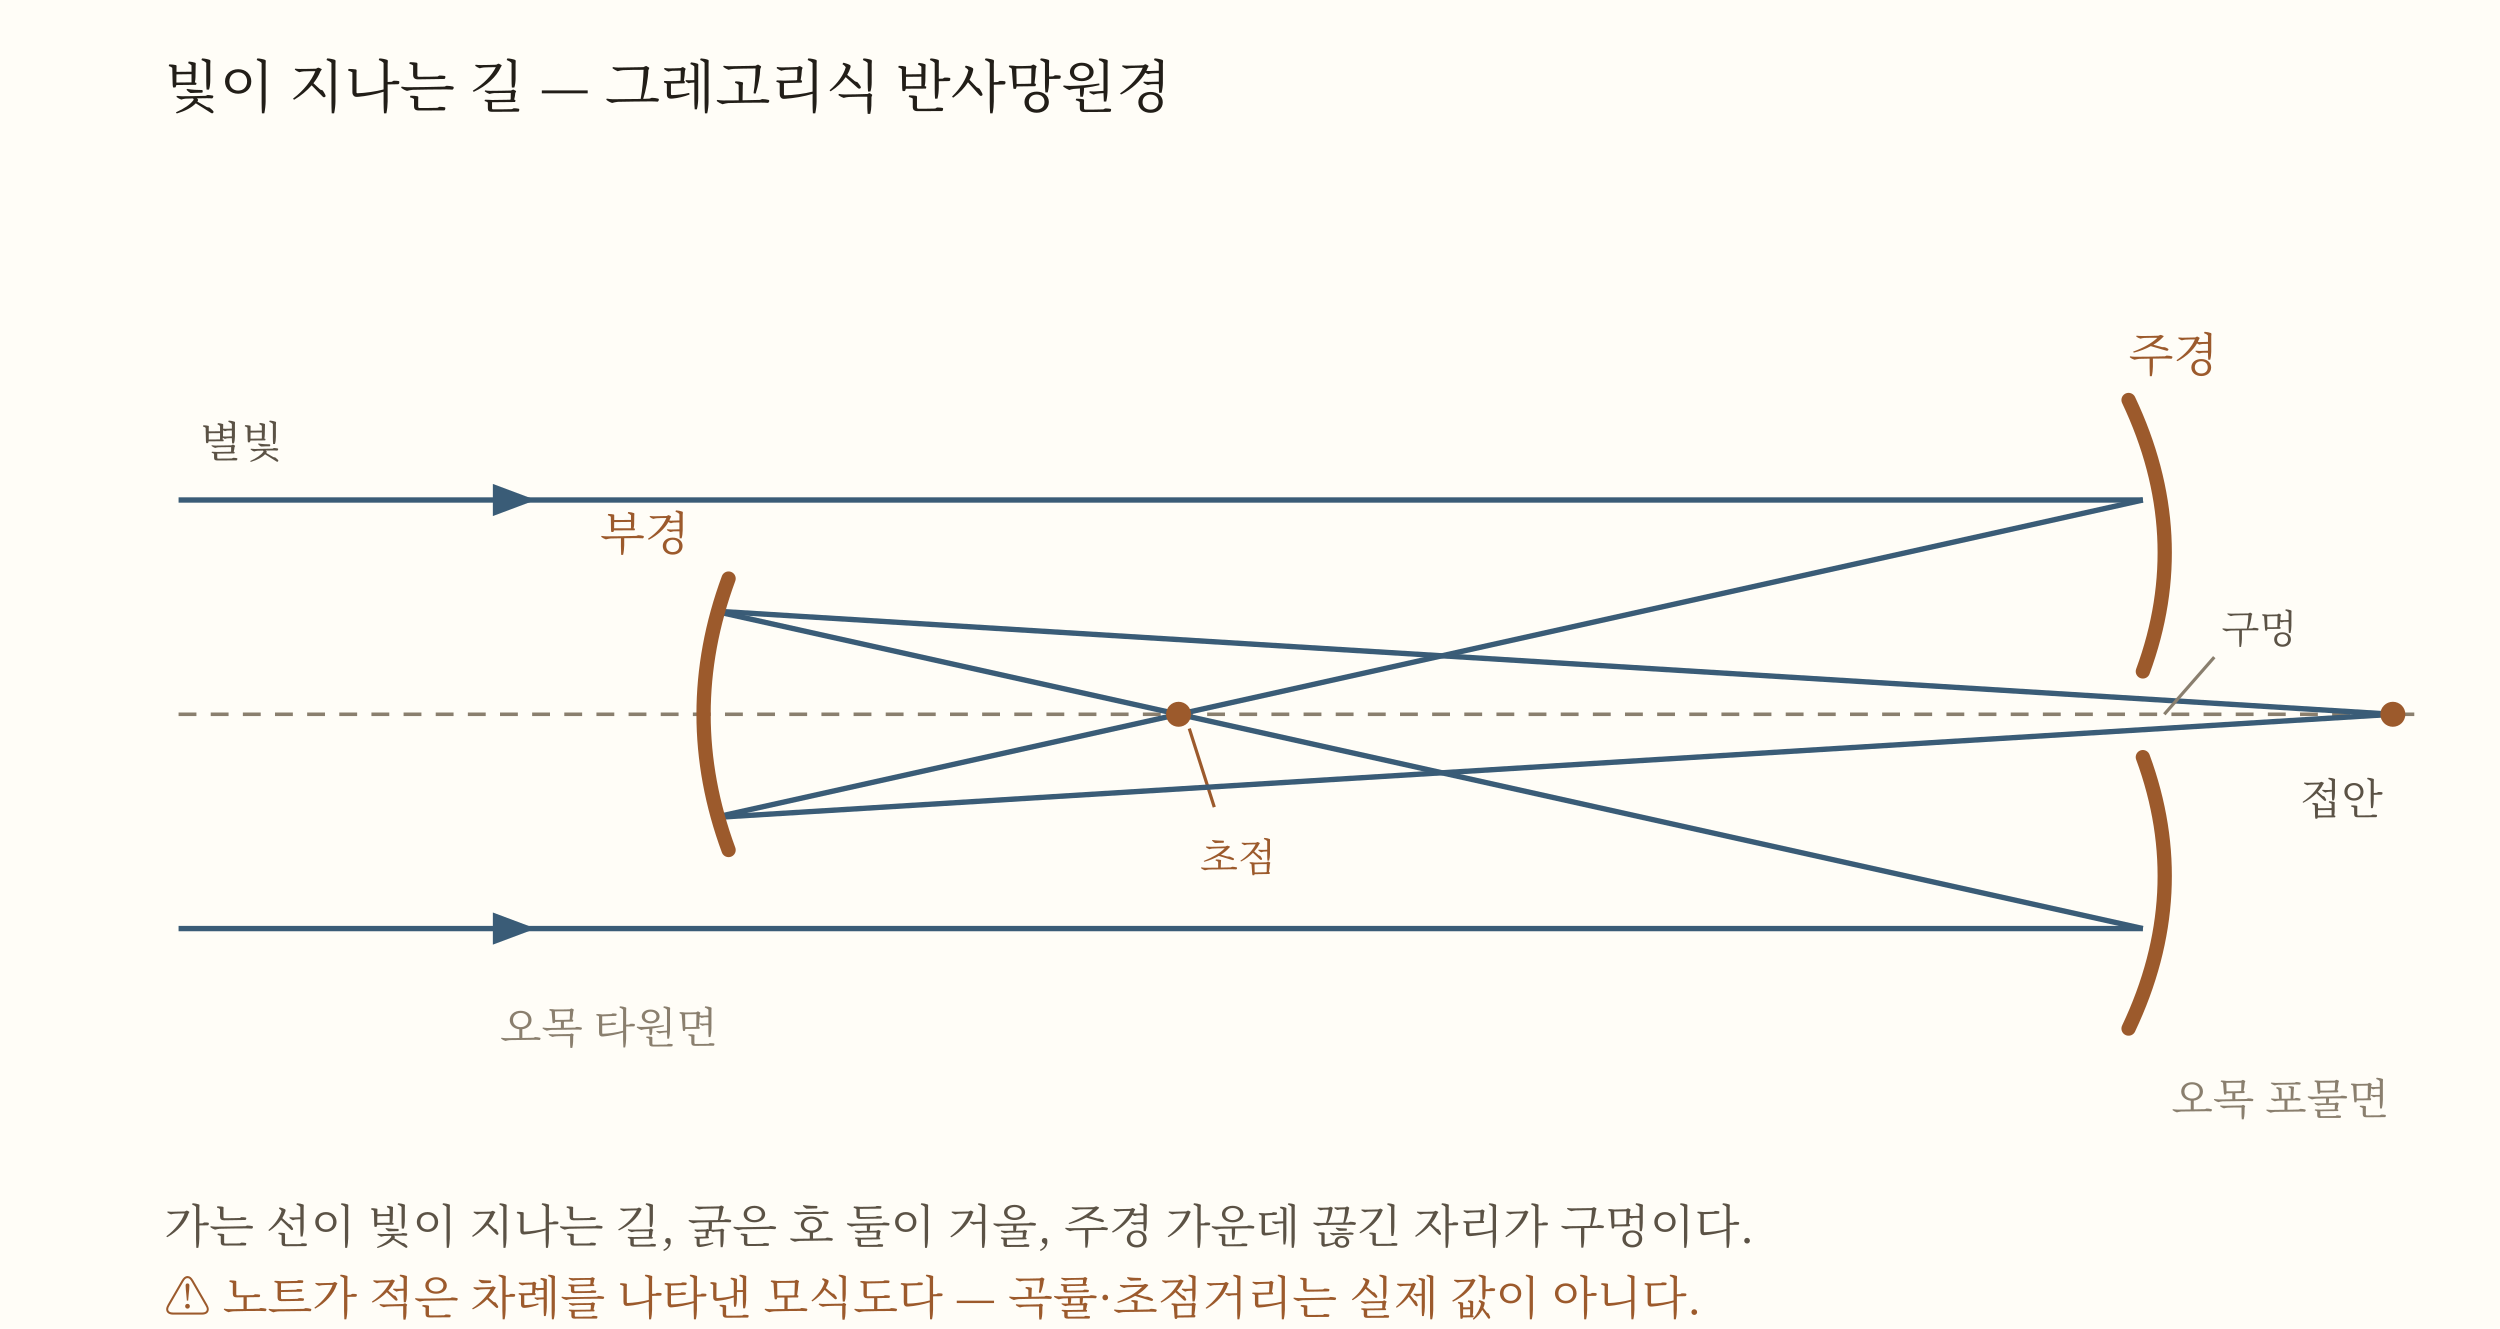
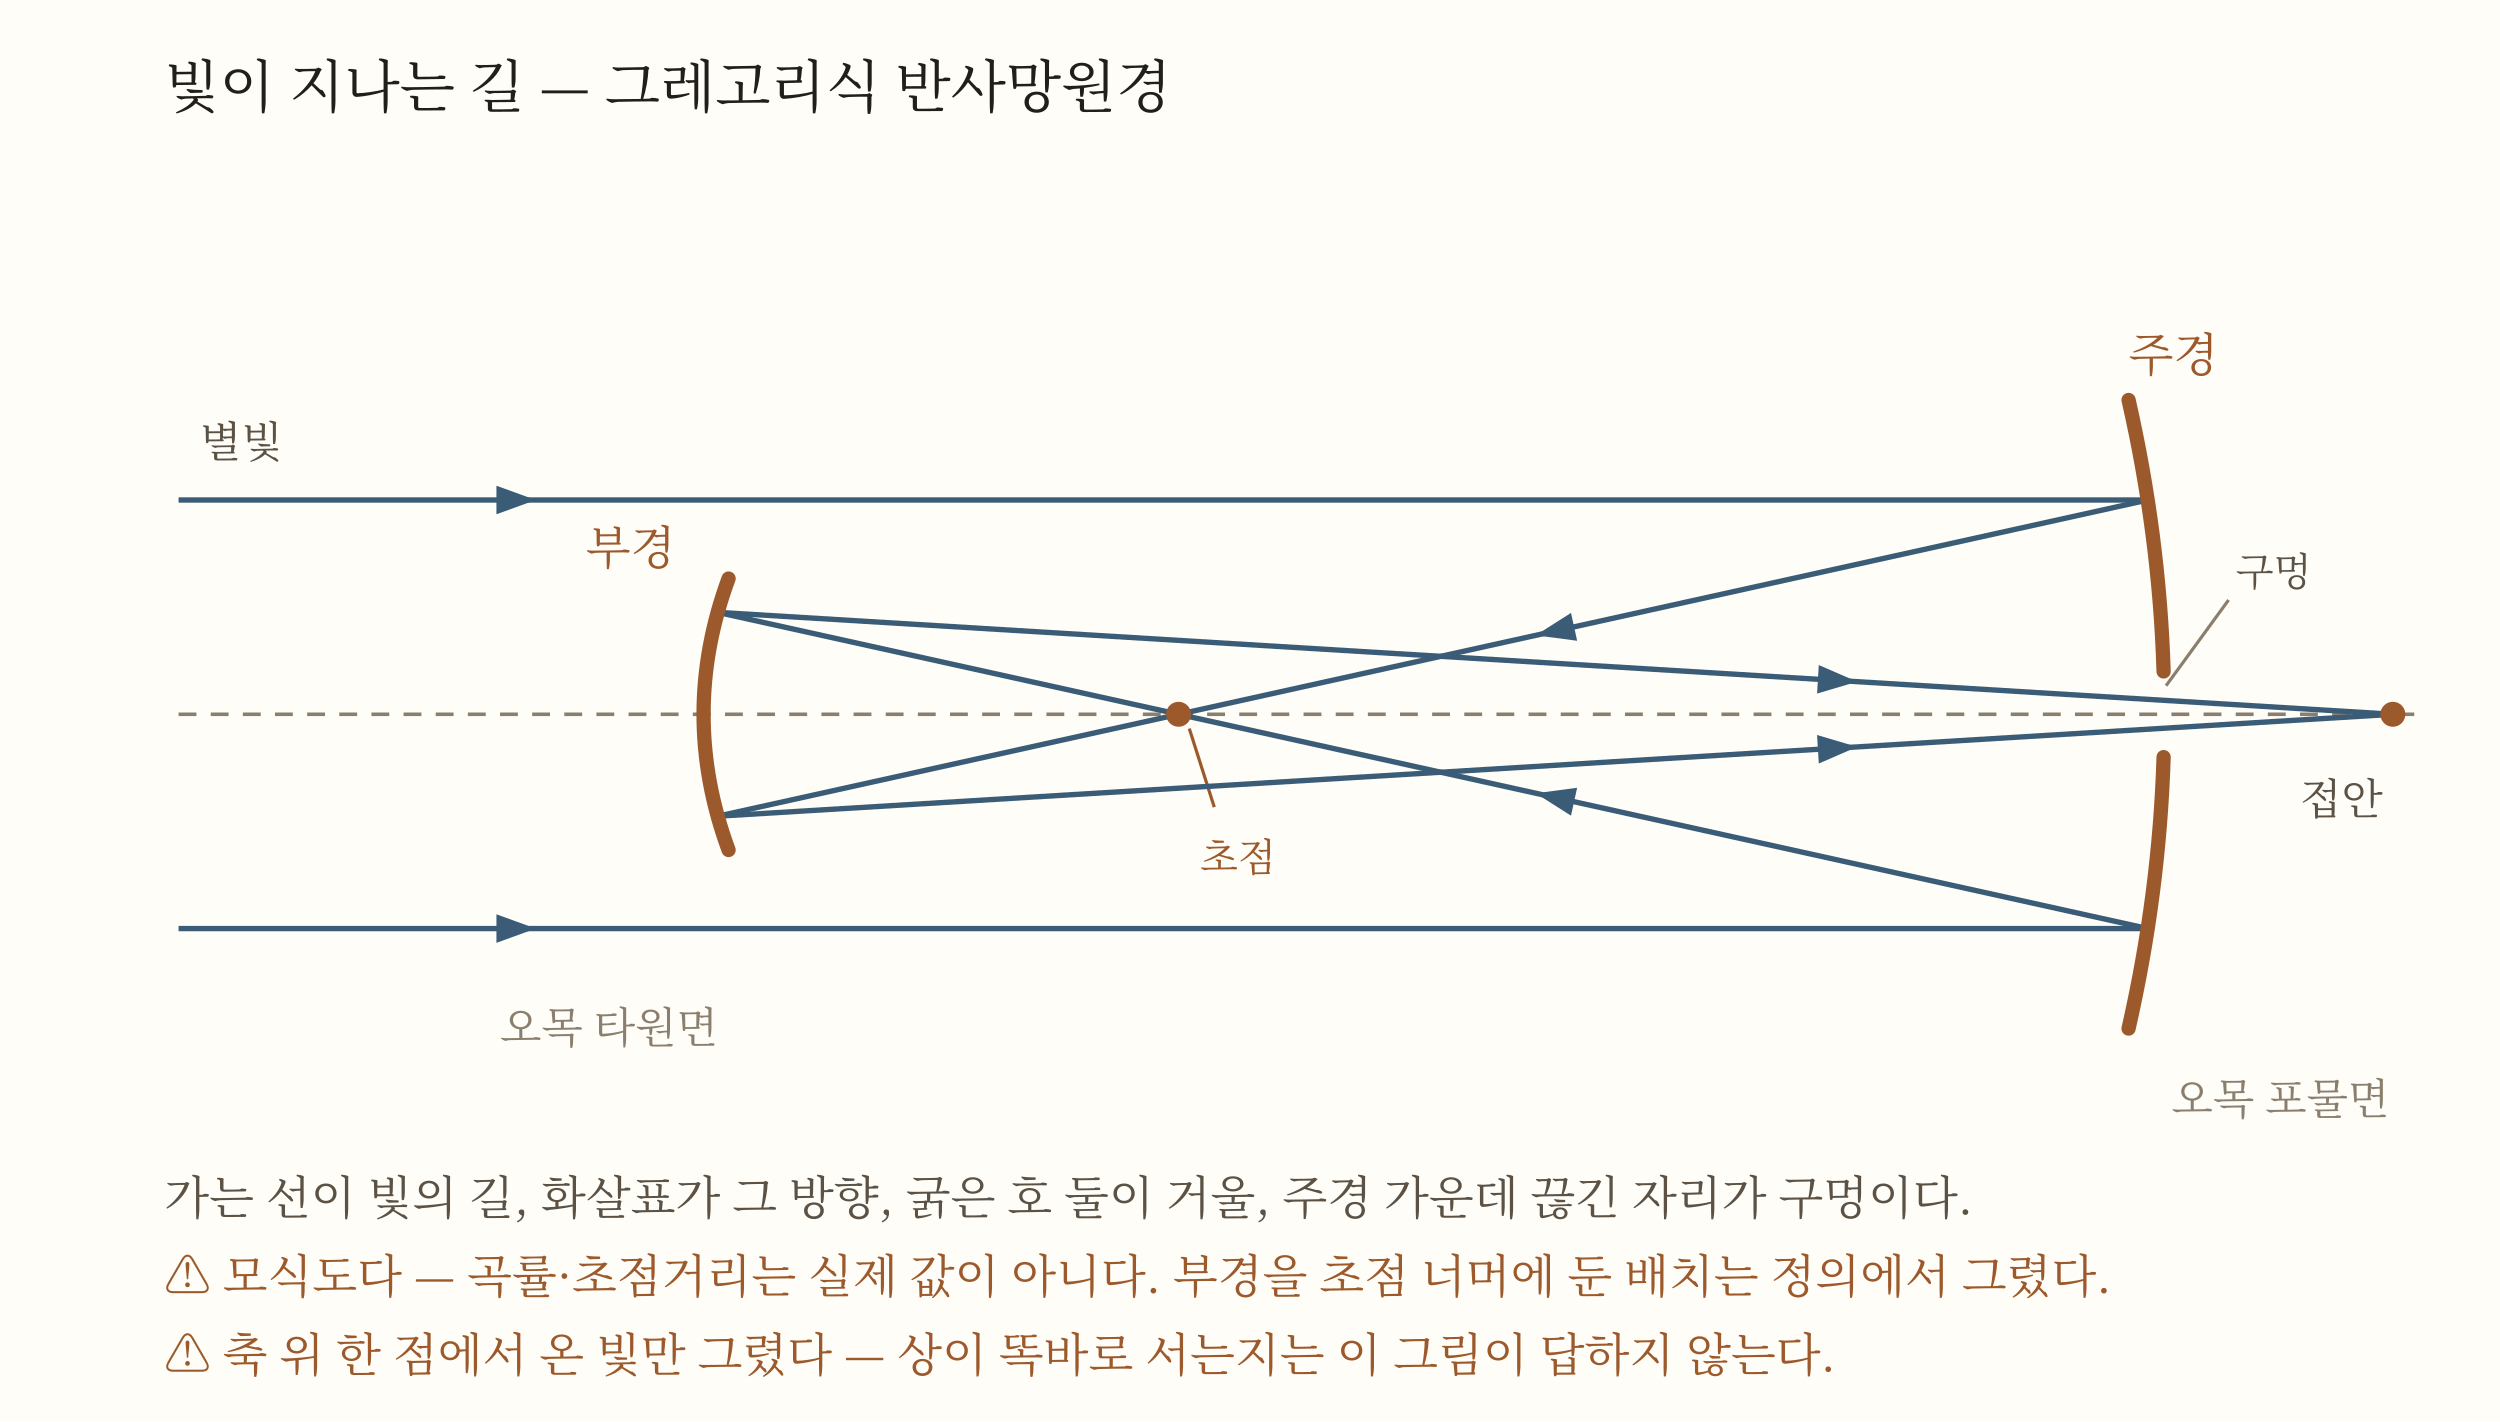
- <svg xmlns="http://www.w3.org/2000/svg" viewBox="0 0 700 372" role="img" aria-label="그림 위쪽에 「빛이 지나는 길 — 그레고리식 반사망원경」이라는 표제가 있다. 가운데를 가로지르는 가로 축이 있고 왼쪽에서 별빛이 축과 나란히 둘 들어온다. 오른쪽 끝에 큰 거울이 하나 서 있는데 왼쪽으로 오목하고 가운데가 끊겨 구멍이 나 있으며 주경이라고 적혀 있다. 들어온 두 빛줄기는 주경에 닿아 꺾여 왼쪽으로 모이고 축 위 한 점에서 만난 뒤 서로 엇갈려 계속 간다. 그 점에는 작은 점이 찍히고 가는 지시선으로 초점이라는 이름이 붙어 있다. 왼쪽에 작은 거울이 하나 있는데 오른쪽으로 오목하고 부경이라고 적혀 있다. 엇갈린 두 빛줄기는 이 부경에 닿아 다시 오른쪽으로 꺾이고, 주경 가운데 구멍을 지나 오른쪽 바깥의 접안 자리에서 다시 모인다. 주경은 오목 포물면, 부경은 오목 타원면이라고 적혀 있다. 그림 아래에는 부호 설명이 있다. 가는 선이 빛이 지나는 길이고 굵은 호 둘이 거울이며 주경 가운데 끊긴 자리가 구멍이라는 것이다. 맨 아래에는 단서가 있다. 이 그림은 노트가 적은 차례를 나타낸 모식도이며 곡률과 초점거리는 실제 값이 아니라는 것이다">
+ <svg xmlns="http://www.w3.org/2000/svg" viewBox="0 0 700 398" role="img" aria-label="그림 위쪽에 「빛이 지나는 길 — 그레고리식 반사망원경」이라는 표제가 있다. 가운데를 가로지르는 가로 축이 있고 왼쪽에서 별빛이 축과 나란히 둘 들어온다. 오른쪽 끝에 큰 거울이 하나 서 있는데 왼쪽으로 오목하고 가운데가 끊겨 구멍이 나 있으며 주경이라고 적혀 있다. 그 끊긴 자리에는 가는 지시선으로 구멍이라는 이름이 붙어 있다. 들어온 두 빛줄기는 주경에 닿아 꺾여 왼쪽으로 모이고 축 위 한 점에서 만난 뒤 서로 엇갈려 계속 간다. 그 점에는 작은 점이 찍히고 가는 지시선으로 초점이라는 이름이 붙어 있다. 왼쪽에 작은 거울이 하나 있는데 오른쪽으로 오목하고 부경이라고 적혀 있다. 엇갈린 두 빛줄기는 이 부경에 닿아 다시 오른쪽으로 꺾이고, 주경 가운데 구멍을 지나 오른쪽 바깥의 접안 자리에서 다시 모인다. 빛줄기마다 화살표가 셋씩 찍혀 있어 들어오는 쪽, 주경에서 부경으로 가는 쪽, 부경에서 접안으로 가는 쪽을 차례로 가리킨다. 주경은 오목 포물면, 부경은 오목 타원면이라고 적혀 있다. 그림 아래에는 부호 설명이 있다. 가는 선이 빛의 길이고 화살표가 그 방향이며 굵은 호 둘이 거울이고 주경 가운데 끊긴 자리가 구멍이라는 것이다. 맨 아래에는 단서가 둘 있다. 하나는 이 그림이 모식도여서 곡률과 초점거리가 실제 값이 아니고 부경을 초점 너머에 둔 배치는 정의에서 그린 것이라는 단서다. 다른 하나는 축 위 한 점에서 온 빛만 그렸으므로 상이 똑바로 서는지는 이 그림이 답하지 않는다는 단서다">
  <style>
    text{font-family:EB Garamond, Georgia, 'Noto Serif KR', 'Noto Serif CJK KR', NanumMyeongjo, Batang, AppleMyungjo, serif;font-variant-numeric:lining-nums;font-feature-settings:"lnum" 1;fill:#221E18;}
    .dim{fill:#5B5245;} .blue{fill:#3A5C77;} .sien{fill:#9C5A2C;} .ax{fill:#8A7F6E;}
    .ray{stroke:#3A5C77;stroke-width:1.5;fill:none;}
+     .arw{fill:#3A5C77;}
    .mir{stroke:#9C5A2C;stroke-width:4;fill:none;stroke-linecap:round;}
    .axis{stroke:#8A7F6E;stroke-width:1;stroke-dasharray:5 4;}
  </style>
-   <rect width="700" height="372" fill="#FFFDF7" />
+   <rect width="700" height="398" fill="#FFFDF7" />
  <text x="46" y="30" font-size="16">빛이 지나는 길 — 그레고리식 반사망원경</text>
  <line x1="50" y1="200" x2="680" y2="200" class="axis" />
-   <line x1="50" y1="140" x2="600" y2="140" class="ray" />
-   <line x1="50" y1="260" x2="600" y2="260" class="ray" />
-   <polygon points="150,140 138,135.5 138,144.5" fill="#3A5C77" />
-   <polygon points="150,260 138,255.5 138,264.5" fill="#3A5C77" />
+   <line x1="50" y1="140" x2="601.35" y2="140" class="ray" />
+   <line x1="50" y1="260" x2="601.35" y2="260" class="ray" />
+   <polygon points="150.00,140.00 139.00,144.00 139.00,136.00" class="arw" />
+   <polygon points="150.00,260.00 139.00,264.00 139.00,256.00" class="arw" />
  <text x="56" y="128" font-size="12" class="dim">별빛</text>
-   <line x1="600" y1="140" x2="200" y2="228.9" class="ray" />
-   <line x1="600" y1="260" x2="200" y2="171.1" class="ray" />
+   <line x1="601.35" y1="140" x2="200.95" y2="228.54" class="ray" />
+   <line x1="601.35" y1="260" x2="200.95" y2="171.46" class="ray" />
+   <polygon points="430.00,177.89 439.88,171.61 441.60,179.42" class="arw" />
+   <polygon points="430.00,222.11 441.60,220.58 439.88,228.39" class="arw" />
  <circle cx="330" cy="200" r="3.5" fill="#9C5A2C" />
  <line x1="333" y1="204" x2="340" y2="226" stroke="#9C5A2C" stroke-width="0.9" />
  <text x="336" y="244" font-size="11" class="sien">초점</text>
-   <line x1="200" y1="228.9" x2="670" y2="200" class="ray" />
-   <line x1="200" y1="171.1" x2="670" y2="200" class="ray" />
+   <line x1="200.95" y1="228.54" x2="670" y2="200" class="ray" />
+   <line x1="200.95" y1="171.46" x2="670" y2="200" class="ray" />
+   <polygon points="520.00,209.13 509.26,213.79 508.78,205.80" class="arw" />
+   <polygon points="520.00,190.87 508.78,194.20 509.26,186.21" class="arw" />
  <circle cx="670" cy="200" r="3.5" fill="#9C5A2C" />
-   <path d="M596,112 Q614,150 600,188" class="mir" />
-   <path d="M600,212 Q614,250 596,288" class="mir" />
+   <path d="M596,112 Q604.64,150 605.81,188" class="mir" />
+   <path d="M605.81,212 Q604.64,250 596,288" class="mir" />
  <text x="596" y="104" font-size="13" class="sien">주경</text>
  <text x="608" y="312" font-size="12" class="ax">오목 포물면</text>
-   <line x1="606" y1="200" x2="620" y2="184" stroke="#8A7F6E" stroke-width="0.9" />
-   <text x="622" y="180" font-size="11" class="dim">구멍</text>
+   <line x1="606.5" y1="192" x2="624" y2="168" stroke="#8A7F6E" stroke-width="0.9" />
+   <text x="626" y="164" font-size="11" class="dim">구멍</text>
  <path d="M204,162 Q190,200 204,238" class="mir" />
-   <text x="168" y="154" font-size="13" class="sien">부경</text>
+   <text x="164" y="158" font-size="13" class="sien">부경</text>
  <text x="140" y="292" font-size="12" class="ax">오목 타원면</text>
  <text x="644" y="228" font-size="12" class="dim">접안</text>
-   <text x="46" y="348" font-size="13" class="dim">가는 선이 빛이 지나는 길, 굵은 호 둘이 거울, 주경 가운데 끊긴 자리가 구멍이다.</text>
-   <text x="46" y="368" font-size="13" class="sien">⚠ 노트가 적은 차례를 나타낸 모식도다 — 곡률·초점거리는 실제 값이 아니다.</text>
+   <text x="46" y="340" font-size="13" class="dim">가는 선이 빛의 길, 화살표가 그 방향, 굵은 호 둘이 거울, 주경 가운데 끊긴 자리가 구멍이다.</text>
+   <text x="46" y="362" font-size="13" class="sien">⚠ 모식도다 — 곡률·초점거리는 실제 값이 아니다. 부경을 초점 너머에 둔 배치는 정의에서 그렸다.</text>
+   <text x="46" y="384" font-size="13" class="sien">⚠ 축 위 한 점에서 온 빛만 그렸다 — 상이 똑바로 서는지는 이 그림이 답하지 않는다.</text>
</svg>
